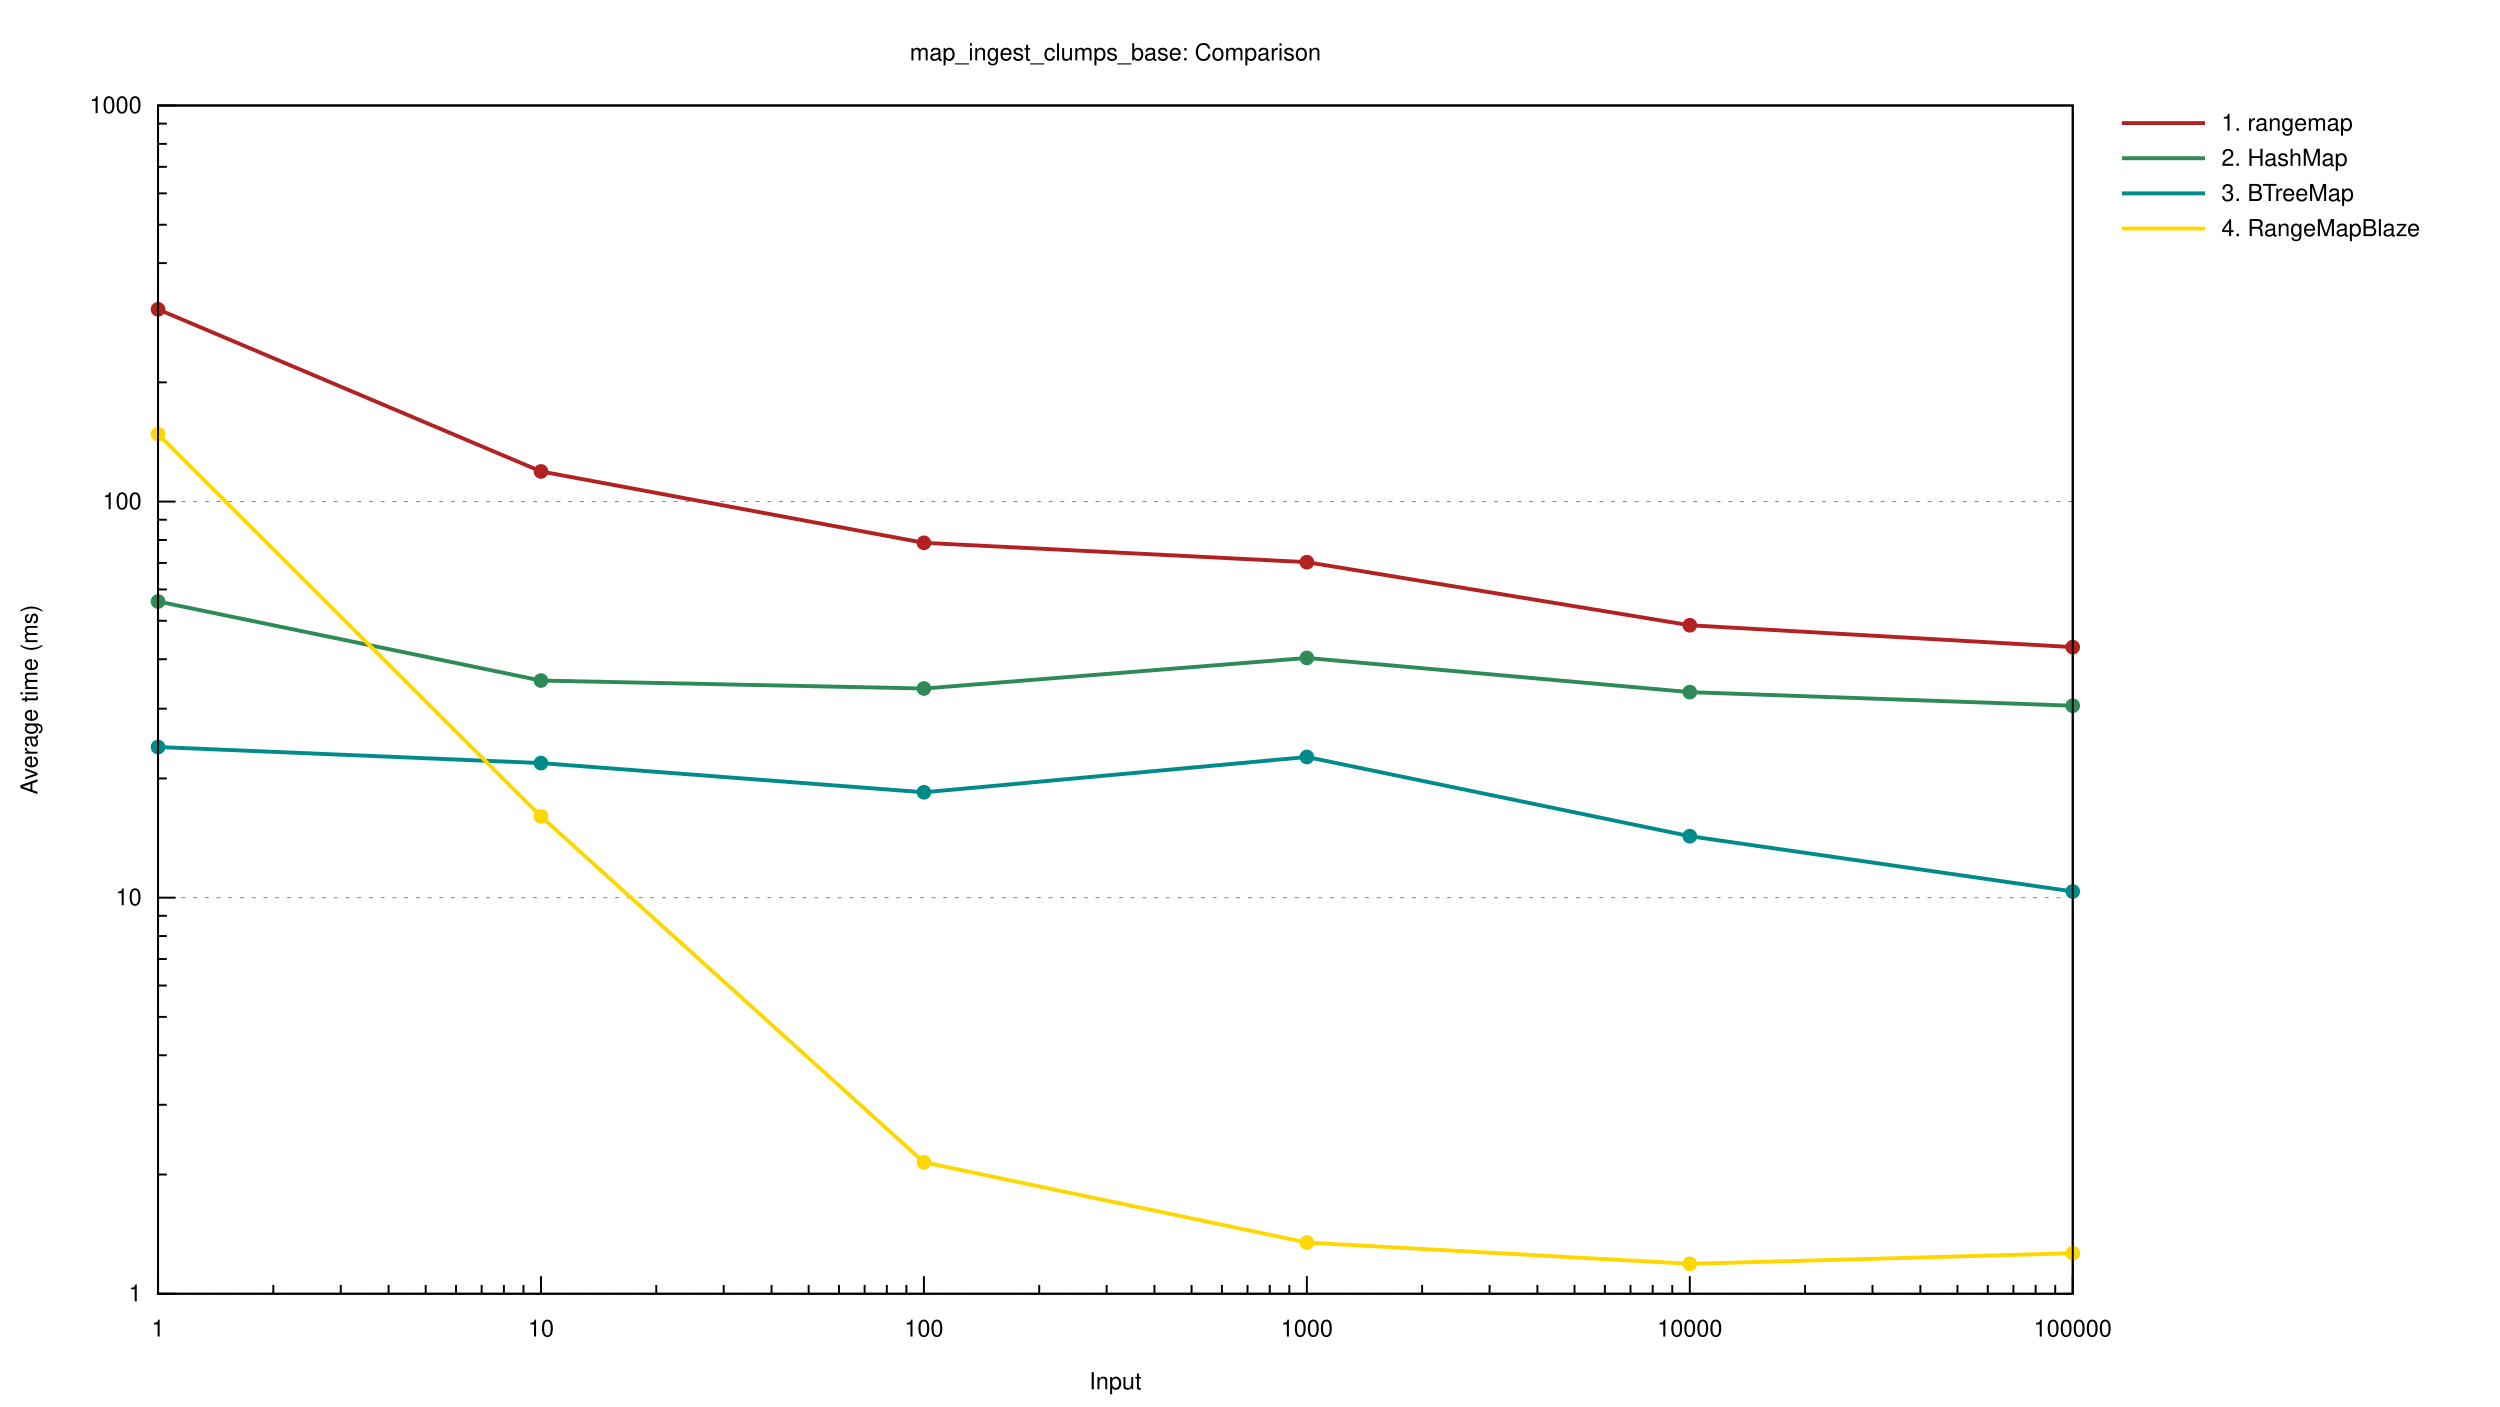
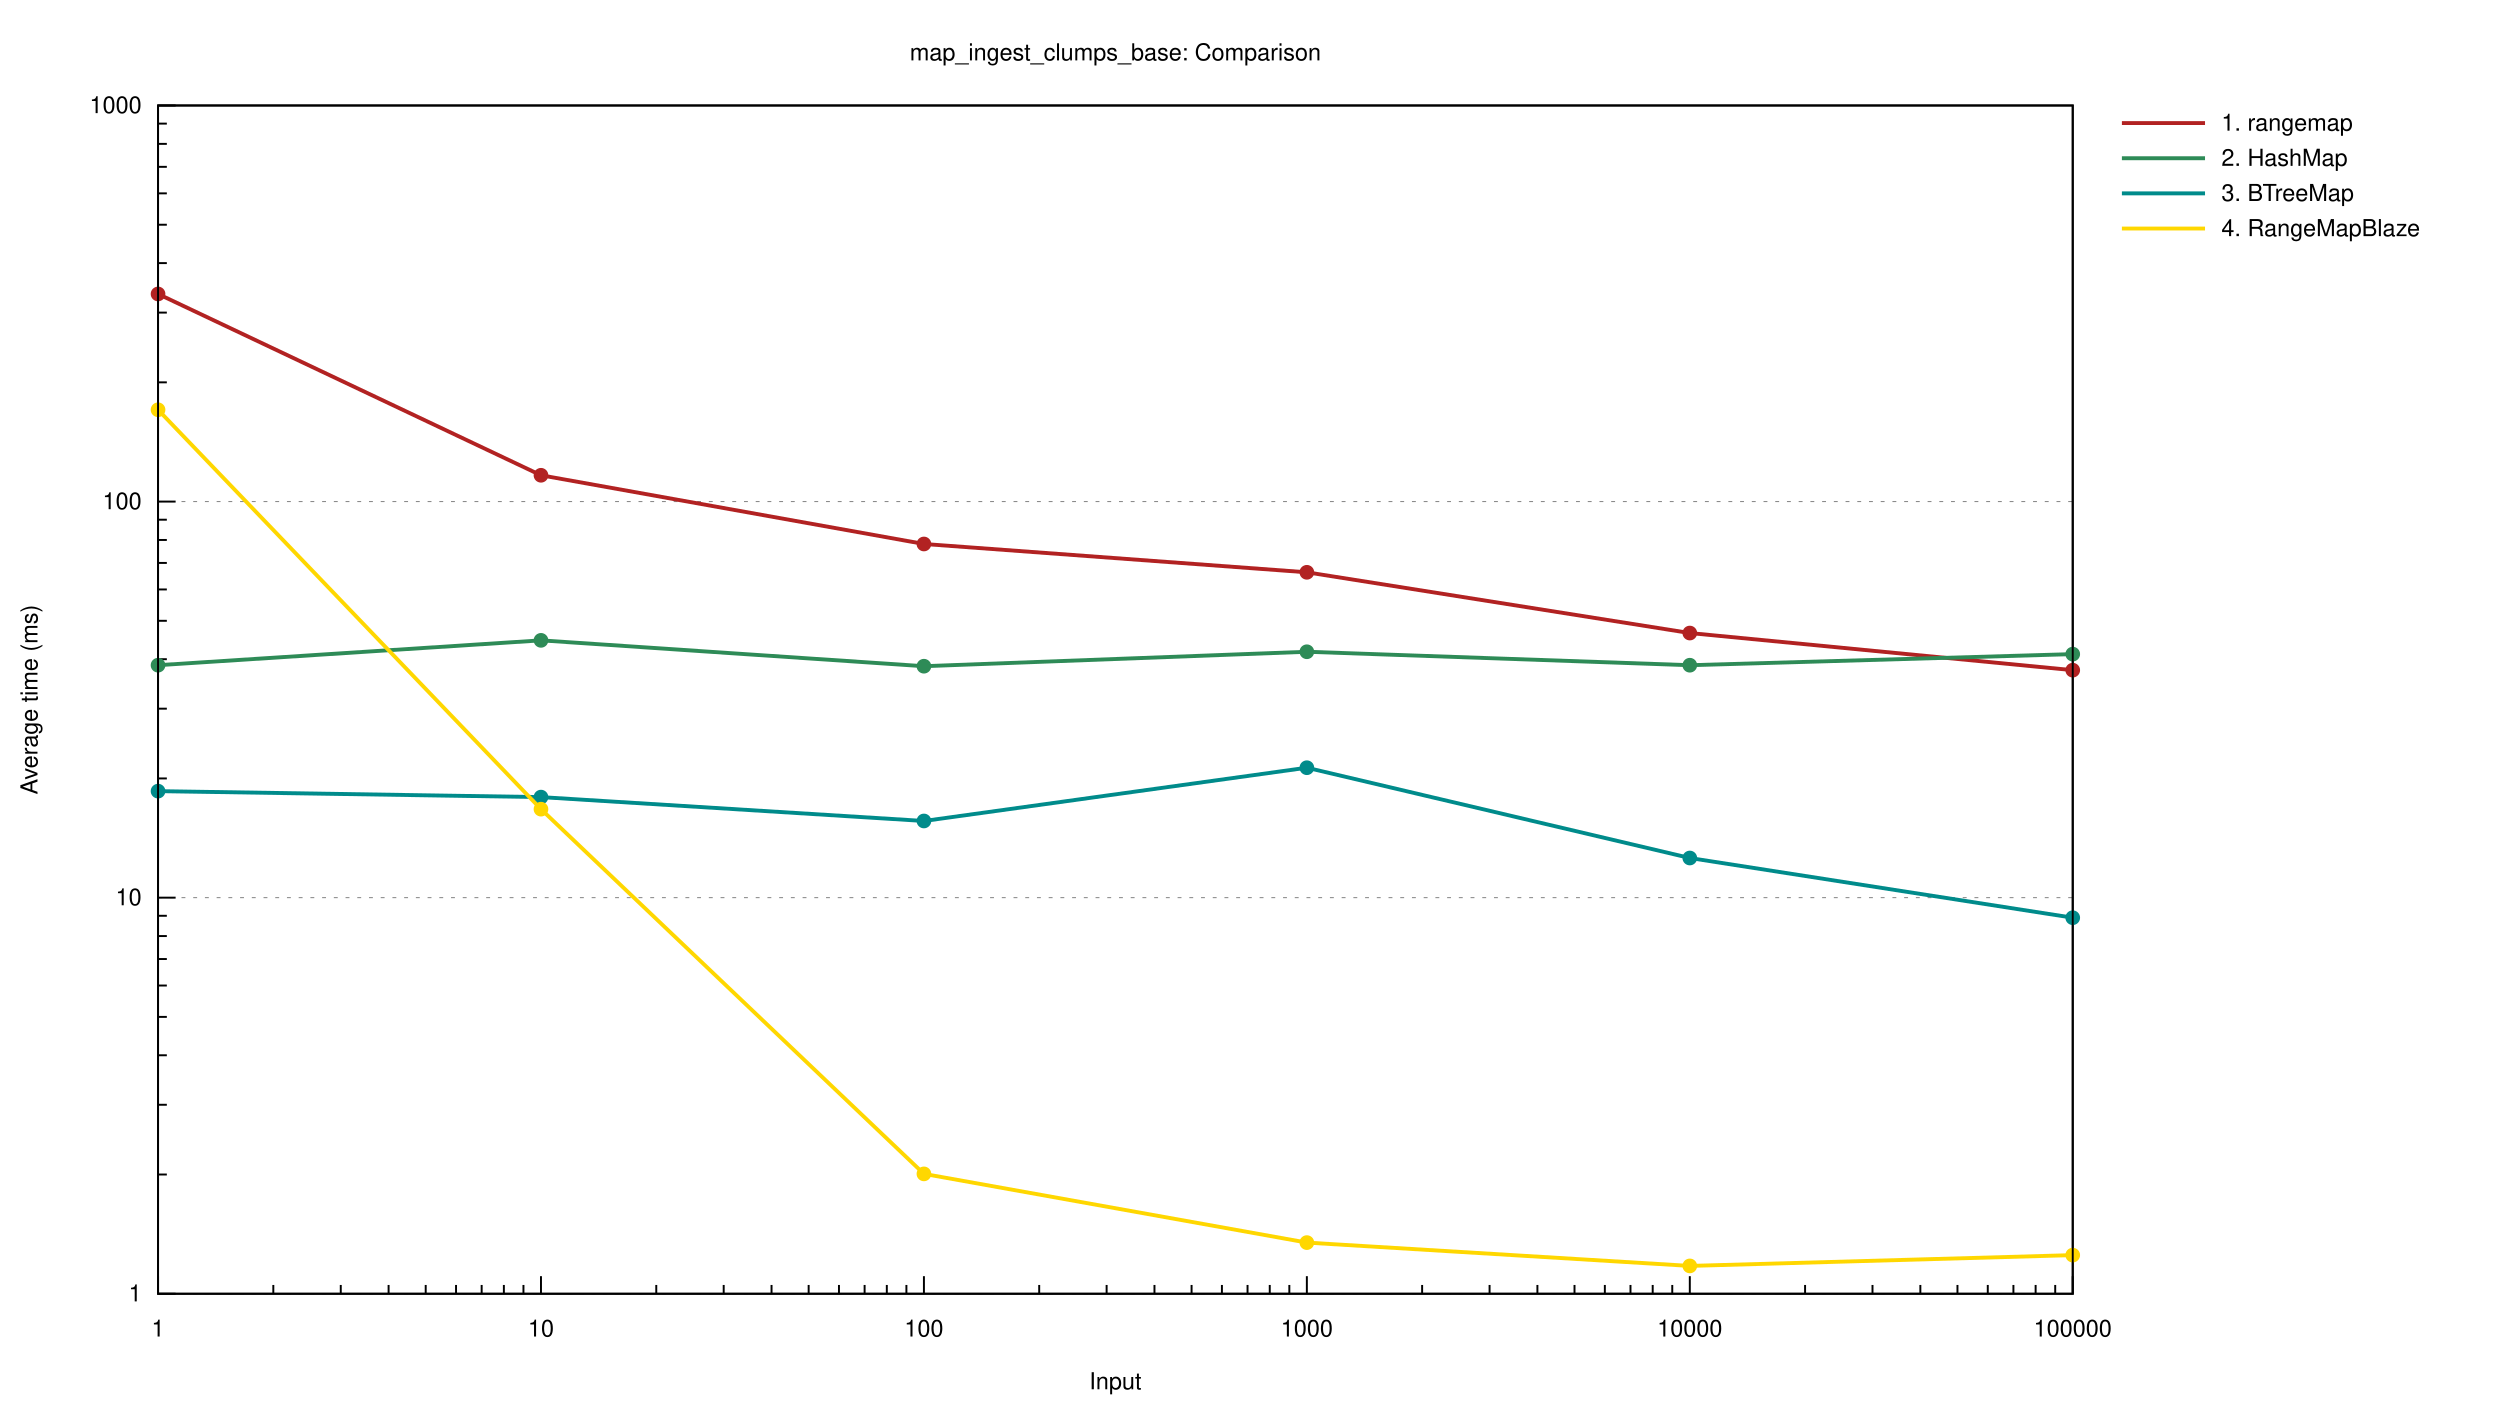
<svg xmlns="http://www.w3.org/2000/svg" xmlns:xlink="http://www.w3.org/1999/xlink" viewBox="0 0 1280 720">
  <g id="gnuplot_canvas">
    <rect x="0" y="0" width="1280" height="720" fill="none" />
    <defs>
      <circle id="gpDot" r="0.5" stroke-width="0.5" stroke="currentColor" />
      <path id="gpPt0" stroke-width="0.222" stroke="currentColor" d="M-1,0 h2 M0,-1 v2" />
      <path id="gpPt1" stroke-width="0.222" stroke="currentColor" d="M-1,-1 L1,1 M1,-1 L-1,1" />
      <path id="gpPt2" stroke-width="0.222" stroke="currentColor" d="M-1,0 L1,0 M0,-1 L0,1 M-1,-1 L1,1 M-1,1 L1,-1" />
      <rect id="gpPt3" stroke-width="0.222" stroke="currentColor" x="-1" y="-1" width="2" height="2" />
      <rect id="gpPt4" stroke-width="0.222" stroke="currentColor" fill="currentColor" x="-1" y="-1" width="2" height="2" />
      <circle id="gpPt5" stroke-width="0.222" stroke="currentColor" cx="0" cy="0" r="1" />
      <use xlink:href="#gpPt5" id="gpPt6" fill="currentColor" stroke="none" />
      <path id="gpPt7" stroke-width="0.222" stroke="currentColor" d="M0,-1.33 L-1.33,0.67 L1.33,0.67 z" />
      <use xlink:href="#gpPt7" id="gpPt8" fill="currentColor" stroke="none" />
      <use xlink:href="#gpPt7" id="gpPt9" stroke="currentColor" transform="rotate(180)" />
      <use xlink:href="#gpPt9" id="gpPt10" fill="currentColor" stroke="none" />
      <use xlink:href="#gpPt3" id="gpPt11" stroke="currentColor" transform="rotate(45)" />
      <use xlink:href="#gpPt11" id="gpPt12" fill="currentColor" stroke="none" />
      <path id="gpPt13" stroke-width="0.222" stroke="currentColor" d="M0,1.330 L1.265,0.411 L0.782,-1.067 L-0.782,-1.076 L-1.265,0.411 z" />
      <use xlink:href="#gpPt13" id="gpPt14" fill="currentColor" stroke="none" />
      <filter id="textbox" filterUnits="objectBoundingBox" x="0" y="0" height="1" width="1">
        <feFlood flood-color="white" flood-opacity="1" result="bgnd" />
        <feComposite in="SourceGraphic" in2="bgnd" operator="atop" />
      </filter>
      <filter id="greybox" filterUnits="objectBoundingBox" x="0" y="0" height="1" width="1">
        <feFlood flood-color="lightgrey" flood-opacity="1" result="grey" />
        <feComposite in="SourceGraphic" in2="grey" operator="atop" />
      </filter>
    </defs>
    <g fill="none" color="white" stroke="currentColor" stroke-width="1.00" stroke-linecap="butt" stroke-linejoin="miter">
</g>
    <g fill="none" color="black" stroke="currentColor" stroke-width="1.00" stroke-linecap="butt" stroke-linejoin="miter">
</g>
    <g fill="none" color="black" stroke="black" stroke-width="0.50" stroke-linecap="butt" stroke-linejoin="miter">
</g>
    <g fill="none" color="gray" stroke="currentColor" stroke-width="0.50" stroke-linecap="butt" stroke-linejoin="miter">
      <path stroke="gray" stroke-dasharray="2,4" class="gridline" d="M80.92,662.40 L1061.24,662.40  " />
    </g>
    <g fill="none" color="gray" stroke="gray" stroke-width="1.00" stroke-linecap="butt" stroke-linejoin="miter">
</g>
    <g fill="none" color="black" stroke="currentColor" stroke-width="1.00" stroke-linecap="butt" stroke-linejoin="miter">
      <path stroke="black" d="M80.92,662.40 L89.92,662.40  " />
      <g transform="translate(72.53,666.30)" stroke="none" fill="black" font-family="Helvetica" font-size="12.00" text-anchor="end">
        <text>
          <tspan font-family="Helvetica"> 1</tspan>
        </text>
      </g>
    </g>
    <g fill="none" color="black" stroke="currentColor" stroke-width="1.00" stroke-linecap="butt" stroke-linejoin="miter">
      <path stroke="black" d="M80.92,601.35 L85.42,601.35 M80.92,565.64 L85.42,565.64 M80.92,540.30 L85.42,540.30 M80.92,520.65 L85.42,520.65   M80.92,504.59 L85.42,504.59 M80.92,491.02 L85.42,491.02 M80.92,479.26 L85.42,479.26 M80.92,468.88 L85.42,468.88    " />
    </g>
    <g fill="none" color="black" stroke="black" stroke-width="0.50" stroke-linecap="butt" stroke-linejoin="miter">
</g>
    <g fill="none" color="gray" stroke="currentColor" stroke-width="0.50" stroke-linecap="butt" stroke-linejoin="miter">
      <path stroke="gray" stroke-dasharray="2,4" class="gridline" d="M80.92,459.60 L1061.24,459.60  " />
    </g>
    <g fill="none" color="gray" stroke="gray" stroke-width="1.00" stroke-linecap="butt" stroke-linejoin="miter">
</g>
    <g fill="none" color="black" stroke="currentColor" stroke-width="1.00" stroke-linecap="butt" stroke-linejoin="miter">
      <path stroke="black" d="M80.92,459.60 L89.92,459.60  " />
      <g transform="translate(72.53,463.50)" stroke="none" fill="black" font-family="Helvetica" font-size="12.00" text-anchor="end">
        <text>
          <tspan font-family="Helvetica"> 10</tspan>
        </text>
      </g>
    </g>
    <g fill="none" color="black" stroke="currentColor" stroke-width="1.00" stroke-linecap="butt" stroke-linejoin="miter">
      <path stroke="black" d="M80.92,398.56 L85.42,398.56 M80.92,362.84 L85.42,362.84 M80.92,337.51 L85.42,337.51 M80.92,317.85 L85.42,317.85   M80.92,301.80 L85.42,301.80 M80.92,288.22 L85.42,288.22 M80.92,276.46 L85.42,276.46 M80.92,266.09 L85.42,266.09    " />
    </g>
    <g fill="none" color="black" stroke="black" stroke-width="0.50" stroke-linecap="butt" stroke-linejoin="miter">
</g>
    <g fill="none" color="gray" stroke="currentColor" stroke-width="0.50" stroke-linecap="butt" stroke-linejoin="miter">
      <path stroke="gray" stroke-dasharray="2,4" class="gridline" d="M80.92,256.81 L1061.24,256.81  " />
    </g>
    <g fill="none" color="gray" stroke="gray" stroke-width="1.00" stroke-linecap="butt" stroke-linejoin="miter">
</g>
    <g fill="none" color="black" stroke="currentColor" stroke-width="1.00" stroke-linecap="butt" stroke-linejoin="miter">
      <path stroke="black" d="M80.92,256.81 L89.92,256.81  " />
      <g transform="translate(72.53,260.71)" stroke="none" fill="black" font-family="Helvetica" font-size="12.00" text-anchor="end">
        <text>
          <tspan font-family="Helvetica"> 100</tspan>
        </text>
      </g>
    </g>
    <g fill="none" color="black" stroke="currentColor" stroke-width="1.00" stroke-linecap="butt" stroke-linejoin="miter">
      <path stroke="black" d="M80.92,195.76 L85.42,195.76 M80.92,160.05 L85.42,160.05 M80.92,134.71 L85.42,134.71 M80.92,115.06 L85.42,115.06   M80.92,99.00 L85.42,99.00 M80.92,85.42 L85.42,85.42 M80.92,73.66 L85.42,73.66 M80.92,63.29 L85.42,63.29    " />
    </g>
    <g fill="none" color="black" stroke="black" stroke-width="0.50" stroke-linecap="butt" stroke-linejoin="miter">
</g>
    <g fill="none" color="gray" stroke="currentColor" stroke-width="0.50" stroke-linecap="butt" stroke-linejoin="miter">
      <path stroke="gray" stroke-dasharray="2,4" class="gridline" d="M80.92,54.01 L1061.24,54.01  " />
    </g>
    <g fill="none" color="gray" stroke="gray" stroke-width="1.00" stroke-linecap="butt" stroke-linejoin="miter">
</g>
    <g fill="none" color="black" stroke="currentColor" stroke-width="1.00" stroke-linecap="butt" stroke-linejoin="miter">
      <path stroke="black" d="M80.92,54.01 L89.92,54.01  " />
      <g transform="translate(72.53,57.91)" stroke="none" fill="black" font-family="Helvetica" font-size="12.00" text-anchor="end">
        <text>
          <tspan font-family="Helvetica"> 1000</tspan>
        </text>
      </g>
    </g>
    <g fill="none" color="black" stroke="currentColor" stroke-width="1.00" stroke-linecap="butt" stroke-linejoin="miter">
      <path stroke="black" d="M80.92,662.40 L80.92,653.40  " />
      <g transform="translate(80.92,684.30)" stroke="none" fill="black" font-family="Helvetica" font-size="12.00" text-anchor="middle">
        <text>
          <tspan font-family="Helvetica"> 1</tspan>
        </text>
      </g>
    </g>
    <g fill="none" color="black" stroke="currentColor" stroke-width="1.00" stroke-linecap="butt" stroke-linejoin="miter">
      <path stroke="black" d="M139.94,662.40 L139.94,657.90 M174.47,662.40 L174.47,657.90 M198.96,662.40 L198.96,657.90 M217.96,662.40 L217.96,657.90   M233.49,662.40 L233.49,657.90 M246.61,662.40 L246.61,657.90 M257.98,662.40 L257.98,657.90 M268.01,662.40 L268.01,657.90   M276.98,662.40 L276.98,653.40  " />
      <g transform="translate(276.98,684.30)" stroke="none" fill="black" font-family="Helvetica" font-size="12.00" text-anchor="middle">
        <text>
          <tspan font-family="Helvetica"> 10</tspan>
        </text>
      </g>
    </g>
    <g fill="none" color="black" stroke="currentColor" stroke-width="1.00" stroke-linecap="butt" stroke-linejoin="miter">
      <path stroke="black" d="M336.01,662.40 L336.01,657.90 M370.53,662.40 L370.53,657.90 M395.03,662.40 L395.03,657.90 M414.03,662.40 L414.03,657.90   M429.55,662.40 L429.55,657.90 M442.68,662.40 L442.68,657.90 M454.05,662.40 L454.05,657.90 M464.08,662.40 L464.08,657.90   M473.05,662.40 L473.05,653.40  " />
      <g transform="translate(473.05,684.30)" stroke="none" fill="black" font-family="Helvetica" font-size="12.00" text-anchor="middle">
        <text>
          <tspan font-family="Helvetica"> 100</tspan>
        </text>
      </g>
    </g>
    <g fill="none" color="black" stroke="currentColor" stroke-width="1.00" stroke-linecap="butt" stroke-linejoin="miter">
      <path stroke="black" d="M532.07,662.40 L532.07,657.90 M566.59,662.40 L566.59,657.90 M591.09,662.40 L591.09,657.90 M610.09,662.40 L610.09,657.90   M625.62,662.40 L625.62,657.90 M638.74,662.40 L638.74,657.90 M650.11,662.40 L650.11,657.90 M660.14,662.40 L660.14,657.90   M669.11,662.40 L669.11,653.40  " />
      <g transform="translate(669.11,684.30)" stroke="none" fill="black" font-family="Helvetica" font-size="12.00" text-anchor="middle">
        <text>
          <tspan font-family="Helvetica"> 1000</tspan>
        </text>
      </g>
    </g>
    <g fill="none" color="black" stroke="currentColor" stroke-width="1.00" stroke-linecap="butt" stroke-linejoin="miter">
      <path stroke="black" d="M728.13,662.40 L728.13,657.90 M762.66,662.40 L762.66,657.90 M787.15,662.40 L787.15,657.90 M806.15,662.40 L806.15,657.90   M821.68,662.40 L821.68,657.90 M834.81,662.40 L834.81,657.90 M846.18,662.40 L846.18,657.90 M856.20,662.40 L856.20,657.90   M865.18,662.40 L865.18,653.40  " />
      <g transform="translate(865.18,684.30)" stroke="none" fill="black" font-family="Helvetica" font-size="12.00" text-anchor="middle">
        <text>
          <tspan font-family="Helvetica"> 10000</tspan>
        </text>
      </g>
    </g>
    <g fill="none" color="black" stroke="currentColor" stroke-width="1.00" stroke-linecap="butt" stroke-linejoin="miter">
      <path stroke="black" d="M924.20,662.40 L924.20,657.90 M958.72,662.40 L958.72,657.90 M983.22,662.40 L983.22,657.90 M1002.22,662.40 L1002.22,657.90   M1017.74,662.40 L1017.74,657.90 M1030.87,662.40 L1030.87,657.90 M1042.24,662.40 L1042.24,657.90 M1052.27,662.40 L1052.27,657.90   M1061.24,662.40 L1061.24,653.40  " />
      <g transform="translate(1061.24,684.30)" stroke="none" fill="black" font-family="Helvetica" font-size="12.00" text-anchor="middle">
        <text>
          <tspan font-family="Helvetica"> 100000</tspan>
        </text>
      </g>
    </g>
    <g fill="none" color="black" stroke="currentColor" stroke-width="1.00" stroke-linecap="butt" stroke-linejoin="miter">
</g>
    <g fill="none" color="black" stroke="currentColor" stroke-width="1.00" stroke-linecap="butt" stroke-linejoin="miter">
      <path stroke="black" d="M80.92,54.01 L80.92,662.40 L1061.24,662.40 L1061.24,54.01 L80.92,54.01 Z  " />
    </g>
    <g fill="none" color="black" stroke="currentColor" stroke-width="1.00" stroke-linecap="butt" stroke-linejoin="miter">
      <g transform="translate(19.18,358.21) rotate(270)" stroke="none" fill="black" font-family="Helvetica" font-size="12.00" text-anchor="middle">
        <text>
          <tspan font-family="Helvetica">Average time (ms)</tspan>
        </text>
      </g>
    </g>
    <g fill="none" color="black" stroke="currentColor" stroke-width="1.00" stroke-linecap="butt" stroke-linejoin="miter">
      <g transform="translate(571.08,711.30)" stroke="none" fill="black" font-family="Helvetica" font-size="12.00" text-anchor="middle">
        <text>
          <tspan font-family="Helvetica">Input</tspan>
        </text>
      </g>
    </g>
    <g fill="none" color="black" stroke="currentColor" stroke-width="1.00" stroke-linecap="butt" stroke-linejoin="miter">
</g>
    <g id="gnuplot_plot_1">
      <g fill="none" color="white" stroke="currentColor" stroke-width="2.00" stroke-linecap="butt" stroke-linejoin="miter">
</g>
      <g fill="none" color="black" stroke="currentColor" stroke-width="2.00" stroke-linecap="butt" stroke-linejoin="miter">
        <g transform="translate(1137.36,66.91)" stroke="none" fill="black" font-family="Helvetica" font-size="12.00" text-anchor="start">
          <text>
            <tspan font-family="Helvetica">1. rangemap</tspan>
          </text>
        </g>
      </g>
      <g fill="none" color="black" stroke="currentColor" stroke-width="2.00" stroke-linecap="butt" stroke-linejoin="miter">
-         <path stroke="rgb(178,  34,  34)" d="M1086.41,63.01 L1128.97,63.01 M80.92,158.38 L276.98,241.38 L473.05,277.93 L669.11,287.83 L865.18,320.14 L1061.24,331.33    " />
-       </g>
-     </g>
-     <g id="gnuplot_plot_2" fill="none">
+         <path stroke="rgb(178,  34,  34)" d="M1086.41,63.01 L1128.97,63.01 M80.92,150.51 L276.98,243.34 L473.05,278.52 L669.11,293.02 L865.18,324.12 L1061.24,343.13    " />
+       </g>
+     </g>
+     <g id="gnuplot_plot_2">
      <g fill="none" color="white" stroke="rgb(178,  34,  34)" stroke-width="1.00" stroke-linecap="butt" stroke-linejoin="miter">
</g>
      <g fill="none" color="black" stroke="currentColor" stroke-width="1.00" stroke-linecap="butt" stroke-linejoin="miter">
-         <use xlink:href="#gpPt6" transform="translate(80.92,158.38) scale(3.38)" color="rgb(178,  34,  34)" />
-         <use xlink:href="#gpPt6" transform="translate(276.98,241.38) scale(3.38)" color="rgb(178,  34,  34)" />
-         <use xlink:href="#gpPt6" transform="translate(473.05,277.93) scale(3.38)" color="rgb(178,  34,  34)" />
-         <use xlink:href="#gpPt6" transform="translate(669.11,287.83) scale(3.38)" color="rgb(178,  34,  34)" />
-         <use xlink:href="#gpPt6" transform="translate(865.18,320.14) scale(3.38)" color="rgb(178,  34,  34)" />
-         <use xlink:href="#gpPt6" transform="translate(1061.24,331.33) scale(3.38)" color="rgb(178,  34,  34)" />
+         <use xlink:href="#gpPt6" transform="translate(80.92,150.51) scale(3.38)" color="rgb(178,  34,  34)" />
+         <use xlink:href="#gpPt6" transform="translate(276.98,243.34) scale(3.38)" color="rgb(178,  34,  34)" />
+         <use xlink:href="#gpPt6" transform="translate(473.05,278.52) scale(3.38)" color="rgb(178,  34,  34)" />
+         <use xlink:href="#gpPt6" transform="translate(669.11,293.02) scale(3.38)" color="rgb(178,  34,  34)" />
+         <use xlink:href="#gpPt6" transform="translate(865.18,324.12) scale(3.38)" color="rgb(178,  34,  34)" />
+         <use xlink:href="#gpPt6" transform="translate(1061.24,343.13) scale(3.38)" color="rgb(178,  34,  34)" />
      </g>
    </g>
    <g id="gnuplot_plot_3">
      <g fill="none" color="white" stroke="rgb(178,  34,  34)" stroke-width="2.00" stroke-linecap="butt" stroke-linejoin="miter">
</g>
      <g fill="none" color="black" stroke="currentColor" stroke-width="2.00" stroke-linecap="butt" stroke-linejoin="miter">
        <g transform="translate(1137.36,84.91)" stroke="none" fill="black" font-family="Helvetica" font-size="12.00" text-anchor="start">
          <text>
            <tspan font-family="Helvetica">2. HashMap</tspan>
          </text>
        </g>
      </g>
      <g fill="none" color="black" stroke="currentColor" stroke-width="2.00" stroke-linecap="butt" stroke-linejoin="miter">
-         <path stroke="rgb( 46, 139,  87)" d="M1086.41,81.01 L1128.97,81.01 M80.92,307.97 L276.98,348.45 L473.05,352.52 L669.11,336.87 L865.18,354.38 L1061.24,361.34    " />
-       </g>
-     </g>
-     <g id="gnuplot_plot_4" fill="none">
+         <path stroke="rgb( 46, 139,  87)" d="M1086.41,81.01 L1128.97,81.01 M80.92,340.58 L276.98,327.86 L473.05,341.10 L669.11,333.70 L865.18,340.59 L1061.24,334.91    " />
+       </g>
+     </g>
+     <g id="gnuplot_plot_4">
      <g fill="none" color="white" stroke="rgb( 46, 139,  87)" stroke-width="1.00" stroke-linecap="butt" stroke-linejoin="miter">
</g>
      <g fill="none" color="black" stroke="currentColor" stroke-width="1.00" stroke-linecap="butt" stroke-linejoin="miter">
-         <use xlink:href="#gpPt6" transform="translate(80.92,307.97) scale(3.38)" color="rgb( 46, 139,  87)" />
-         <use xlink:href="#gpPt6" transform="translate(276.98,348.45) scale(3.38)" color="rgb( 46, 139,  87)" />
-         <use xlink:href="#gpPt6" transform="translate(473.05,352.52) scale(3.38)" color="rgb( 46, 139,  87)" />
-         <use xlink:href="#gpPt6" transform="translate(669.11,336.87) scale(3.38)" color="rgb( 46, 139,  87)" />
-         <use xlink:href="#gpPt6" transform="translate(865.18,354.38) scale(3.38)" color="rgb( 46, 139,  87)" />
-         <use xlink:href="#gpPt6" transform="translate(1061.24,361.34) scale(3.38)" color="rgb( 46, 139,  87)" />
+         <use xlink:href="#gpPt6" transform="translate(80.92,340.58) scale(3.38)" color="rgb( 46, 139,  87)" />
+         <use xlink:href="#gpPt6" transform="translate(276.98,327.86) scale(3.38)" color="rgb( 46, 139,  87)" />
+         <use xlink:href="#gpPt6" transform="translate(473.05,341.10) scale(3.38)" color="rgb( 46, 139,  87)" />
+         <use xlink:href="#gpPt6" transform="translate(669.11,333.70) scale(3.38)" color="rgb( 46, 139,  87)" />
+         <use xlink:href="#gpPt6" transform="translate(865.18,340.59) scale(3.38)" color="rgb( 46, 139,  87)" />
+         <use xlink:href="#gpPt6" transform="translate(1061.24,334.91) scale(3.38)" color="rgb( 46, 139,  87)" />
      </g>
    </g>
    <g id="gnuplot_plot_5">
      <g fill="none" color="white" stroke="rgb( 46, 139,  87)" stroke-width="2.00" stroke-linecap="butt" stroke-linejoin="miter">
</g>
      <g fill="none" color="black" stroke="currentColor" stroke-width="2.00" stroke-linecap="butt" stroke-linejoin="miter">
        <g transform="translate(1137.36,102.91)" stroke="none" fill="black" font-family="Helvetica" font-size="12.00" text-anchor="start">
          <text>
            <tspan font-family="Helvetica">3. BTreeMap</tspan>
          </text>
        </g>
      </g>
      <g fill="none" color="black" stroke="currentColor" stroke-width="2.00" stroke-linecap="butt" stroke-linejoin="miter">
-         <path stroke="rgb(  0, 139, 139)" d="M1086.41,99.01 L1128.97,99.01 M80.92,382.48 L276.98,390.71 L473.05,405.65 L669.11,387.58 L865.18,428.14 L1061.24,456.43    " />
-       </g>
-     </g>
-     <g id="gnuplot_plot_6" fill="none">
+         <path stroke="rgb(  0, 139, 139)" d="M1086.41,99.01 L1128.97,99.01 M80.92,405.06 L276.98,408.12 L473.05,420.34 L669.11,393.07 L865.18,439.30 L1061.24,469.87    " />
+       </g>
+     </g>
+     <g id="gnuplot_plot_6">
      <g fill="none" color="white" stroke="rgb(  0, 139, 139)" stroke-width="1.00" stroke-linecap="butt" stroke-linejoin="miter">
</g>
      <g fill="none" color="black" stroke="currentColor" stroke-width="1.00" stroke-linecap="butt" stroke-linejoin="miter">
-         <use xlink:href="#gpPt6" transform="translate(80.92,382.48) scale(3.38)" color="rgb(  0, 139, 139)" />
-         <use xlink:href="#gpPt6" transform="translate(276.98,390.71) scale(3.38)" color="rgb(  0, 139, 139)" />
-         <use xlink:href="#gpPt6" transform="translate(473.05,405.65) scale(3.38)" color="rgb(  0, 139, 139)" />
-         <use xlink:href="#gpPt6" transform="translate(669.11,387.58) scale(3.38)" color="rgb(  0, 139, 139)" />
-         <use xlink:href="#gpPt6" transform="translate(865.18,428.14) scale(3.38)" color="rgb(  0, 139, 139)" />
-         <use xlink:href="#gpPt6" transform="translate(1061.24,456.43) scale(3.38)" color="rgb(  0, 139, 139)" />
+         <use xlink:href="#gpPt6" transform="translate(80.92,405.06) scale(3.38)" color="rgb(  0, 139, 139)" />
+         <use xlink:href="#gpPt6" transform="translate(276.98,408.12) scale(3.38)" color="rgb(  0, 139, 139)" />
+         <use xlink:href="#gpPt6" transform="translate(473.05,420.34) scale(3.38)" color="rgb(  0, 139, 139)" />
+         <use xlink:href="#gpPt6" transform="translate(669.11,393.07) scale(3.38)" color="rgb(  0, 139, 139)" />
+         <use xlink:href="#gpPt6" transform="translate(865.18,439.30) scale(3.38)" color="rgb(  0, 139, 139)" />
+         <use xlink:href="#gpPt6" transform="translate(1061.24,469.87) scale(3.38)" color="rgb(  0, 139, 139)" />
      </g>
    </g>
    <g id="gnuplot_plot_7">
      <g fill="none" color="white" stroke="rgb(  0, 139, 139)" stroke-width="2.00" stroke-linecap="butt" stroke-linejoin="miter">
</g>
      <g fill="none" color="black" stroke="currentColor" stroke-width="2.00" stroke-linecap="butt" stroke-linejoin="miter">
        <g transform="translate(1137.36,120.91)" stroke="none" fill="black" font-family="Helvetica" font-size="12.00" text-anchor="start">
          <text>
            <tspan font-family="Helvetica">4. RangeMapBlaze</tspan>
          </text>
        </g>
      </g>
      <g fill="none" color="black" stroke="currentColor" stroke-width="2.00" stroke-linecap="butt" stroke-linejoin="miter">
-         <path stroke="rgb(255, 215,   0)" d="M1086.41,117.01 L1128.97,117.01 M80.92,222.29 L276.98,418.00 L473.05,595.09 L669.11,636.19 L865.18,647.08 L1061.24,641.64    " />
-       </g>
-     </g>
-     <g id="gnuplot_plot_8" fill="none">
+         <path stroke="rgb(255, 215,   0)" d="M1086.41,117.01 L1128.97,117.01 M80.92,209.80 L276.98,414.29 L473.05,601.03 L669.11,636.21 L865.18,648.15 L1061.24,642.62    " />
+       </g>
+     </g>
+     <g id="gnuplot_plot_8">
      <g fill="none" color="white" stroke="rgb(255, 215,   0)" stroke-width="1.00" stroke-linecap="butt" stroke-linejoin="miter">
</g>
      <g fill="none" color="black" stroke="currentColor" stroke-width="1.00" stroke-linecap="butt" stroke-linejoin="miter">
-         <use xlink:href="#gpPt6" transform="translate(80.92,222.29) scale(3.38)" color="rgb(255, 215,   0)" />
-         <use xlink:href="#gpPt6" transform="translate(276.98,418.00) scale(3.38)" color="rgb(255, 215,   0)" />
-         <use xlink:href="#gpPt6" transform="translate(473.05,595.09) scale(3.38)" color="rgb(255, 215,   0)" />
-         <use xlink:href="#gpPt6" transform="translate(669.11,636.19) scale(3.38)" color="rgb(255, 215,   0)" />
-         <use xlink:href="#gpPt6" transform="translate(865.18,647.08) scale(3.38)" color="rgb(255, 215,   0)" />
-         <use xlink:href="#gpPt6" transform="translate(1061.24,641.64) scale(3.38)" color="rgb(255, 215,   0)" />
+         <use xlink:href="#gpPt6" transform="translate(80.92,209.80) scale(3.38)" color="rgb(255, 215,   0)" />
+         <use xlink:href="#gpPt6" transform="translate(276.98,414.29) scale(3.38)" color="rgb(255, 215,   0)" />
+         <use xlink:href="#gpPt6" transform="translate(473.05,601.03) scale(3.38)" color="rgb(255, 215,   0)" />
+         <use xlink:href="#gpPt6" transform="translate(669.11,636.21) scale(3.38)" color="rgb(255, 215,   0)" />
+         <use xlink:href="#gpPt6" transform="translate(865.18,648.15) scale(3.38)" color="rgb(255, 215,   0)" />
+         <use xlink:href="#gpPt6" transform="translate(1061.24,642.62) scale(3.38)" color="rgb(255, 215,   0)" />
      </g>
    </g>
    <g fill="none" color="white" stroke="rgb(255, 215,   0)" stroke-width="2.00" stroke-linecap="butt" stroke-linejoin="miter">
</g>
    <g fill="none" color="black" stroke="currentColor" stroke-width="2.00" stroke-linecap="butt" stroke-linejoin="miter">
</g>
    <g fill="none" color="black" stroke="black" stroke-width="1.00" stroke-linecap="butt" stroke-linejoin="miter">
</g>
    <g fill="none" color="black" stroke="currentColor" stroke-width="1.00" stroke-linecap="butt" stroke-linejoin="miter">
      <path stroke="black" d="M80.92,54.01 L80.92,662.40 L1061.24,662.40 L1061.24,54.01 L80.92,54.01 Z  " />
    </g>
    <g fill="none" color="black" stroke="currentColor" stroke-width="1.00" stroke-linecap="butt" stroke-linejoin="miter">
      <g transform="translate(571.08,30.91)" stroke="none" fill="black" font-family="Helvetica" font-size="12.00" text-anchor="middle">
        <text>
          <tspan font-family="Helvetica">map_ingest_clumps_base: Comparison</tspan>
        </text>
      </g>
    </g>
    <g fill="none" color="black" stroke="currentColor" stroke-width="1.00" stroke-linecap="butt" stroke-linejoin="miter">
</g>
  </g>
</svg>
